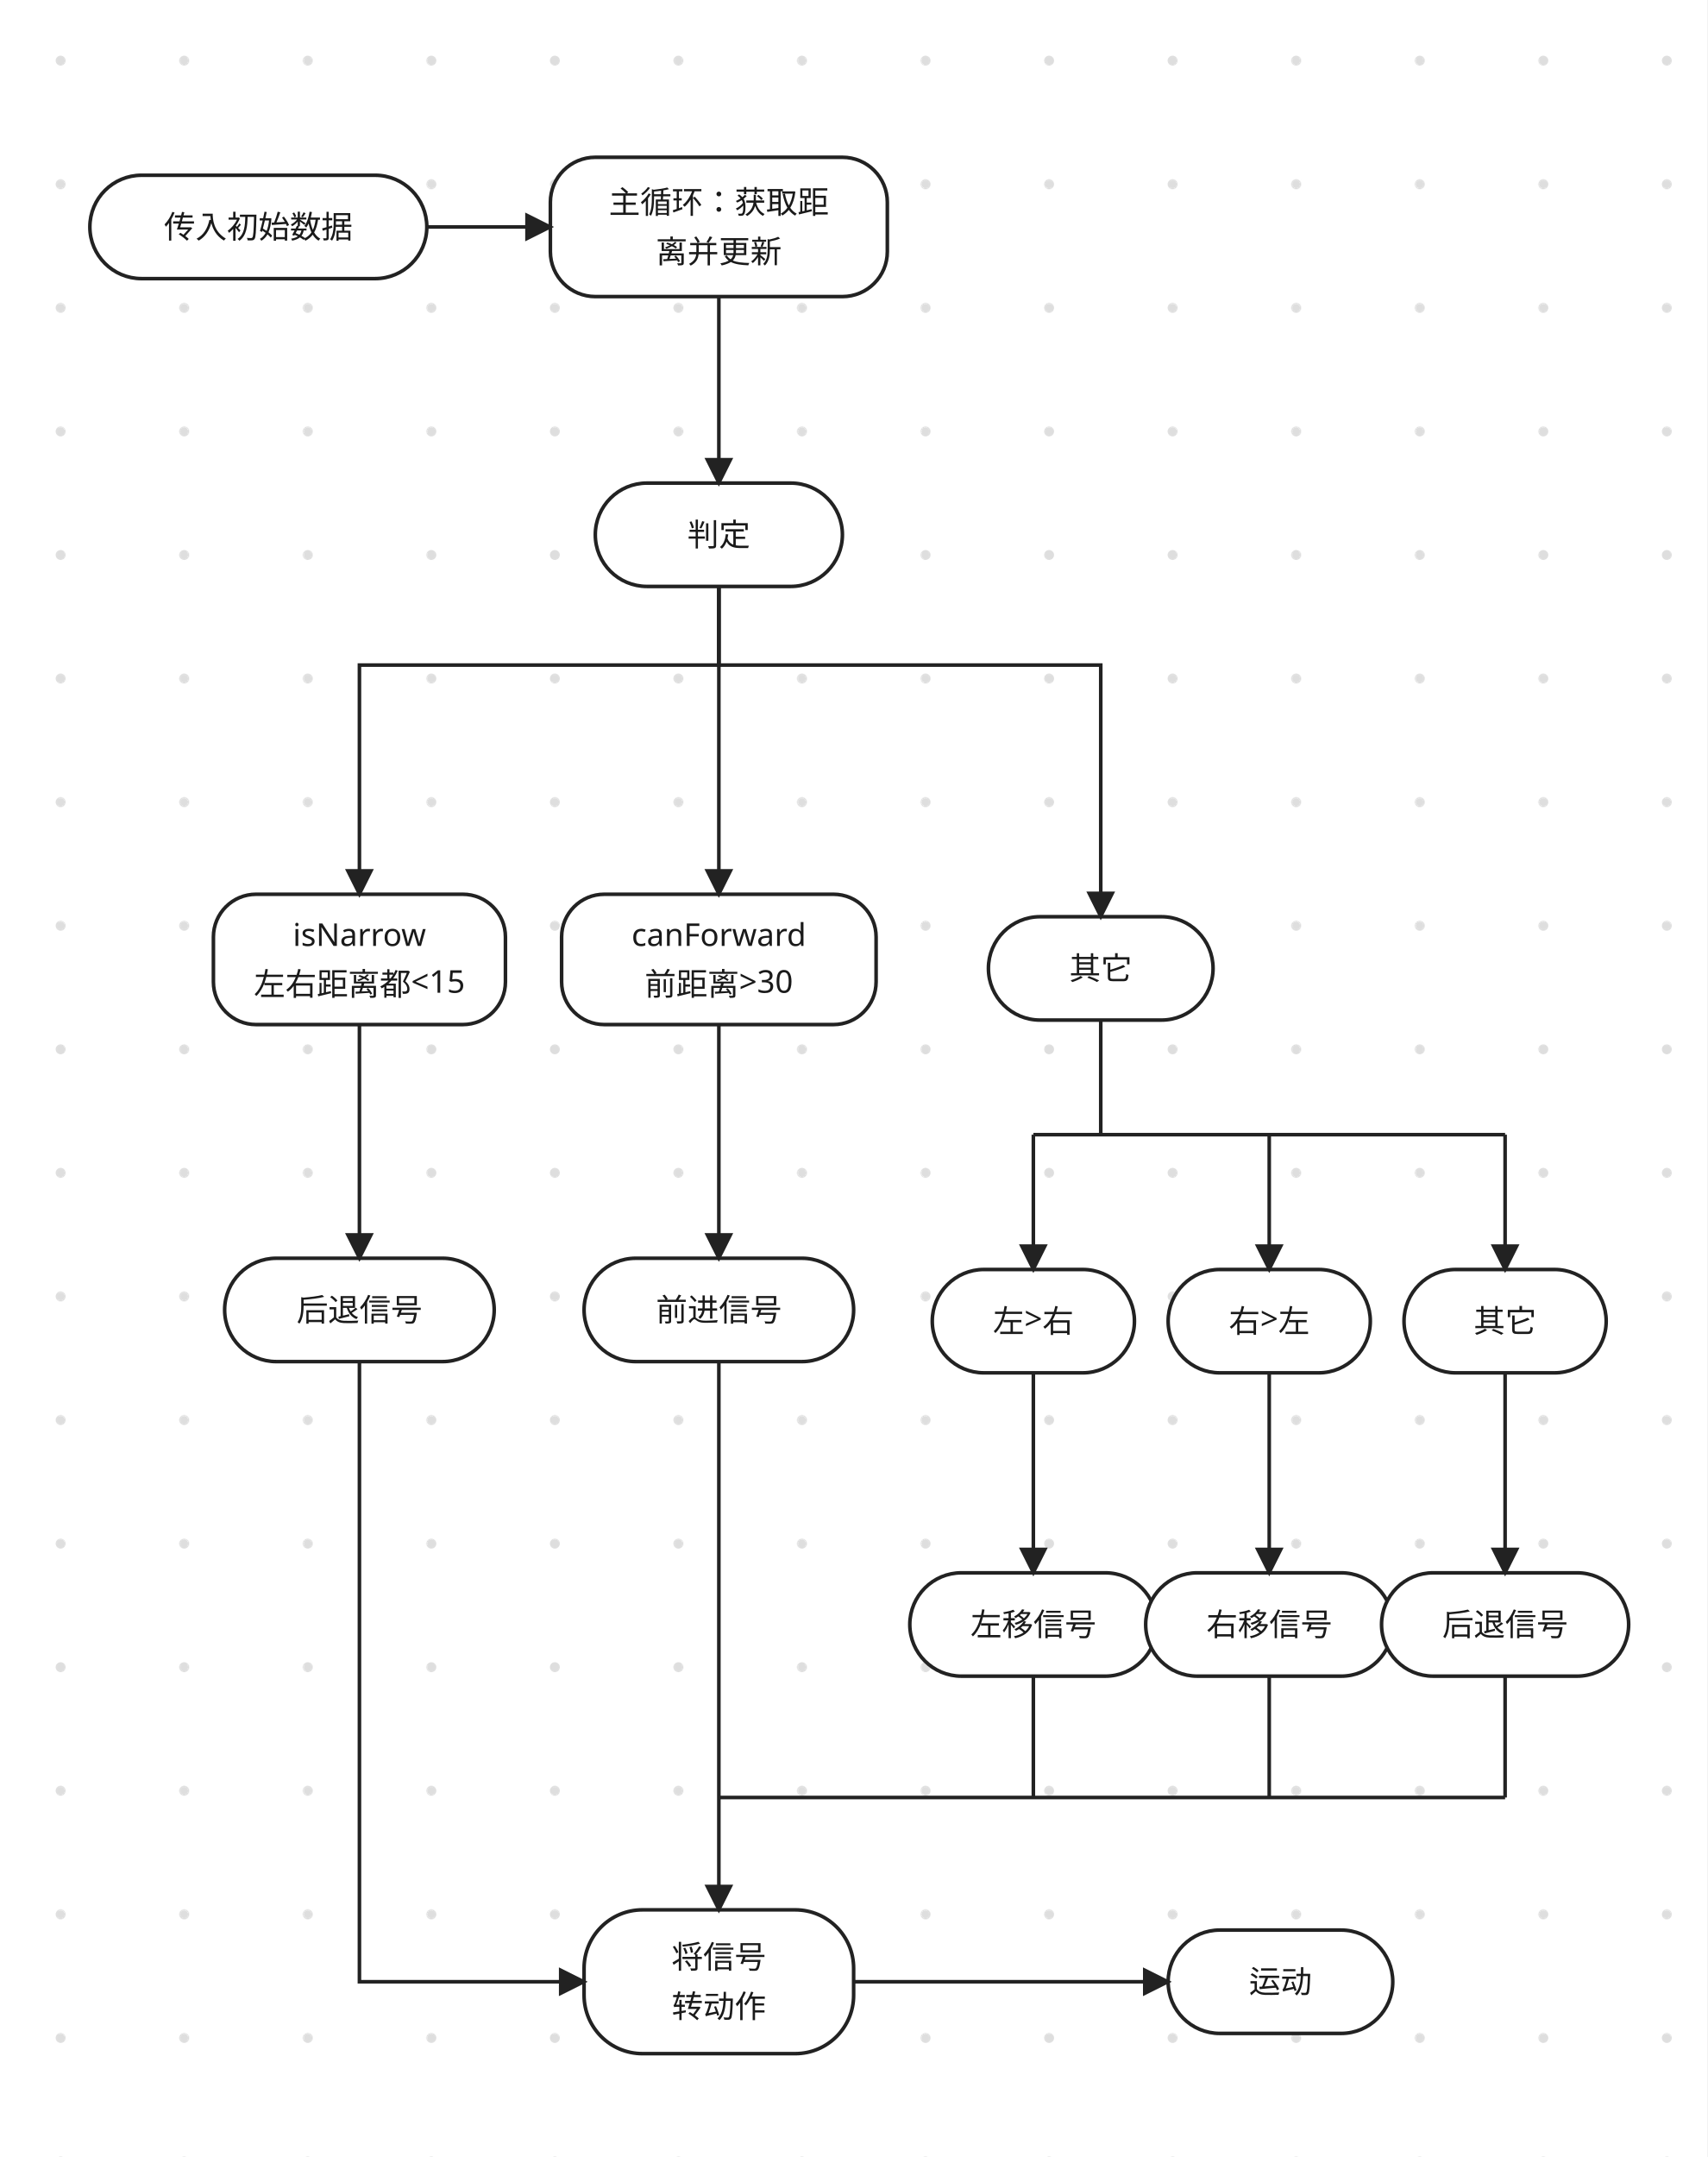
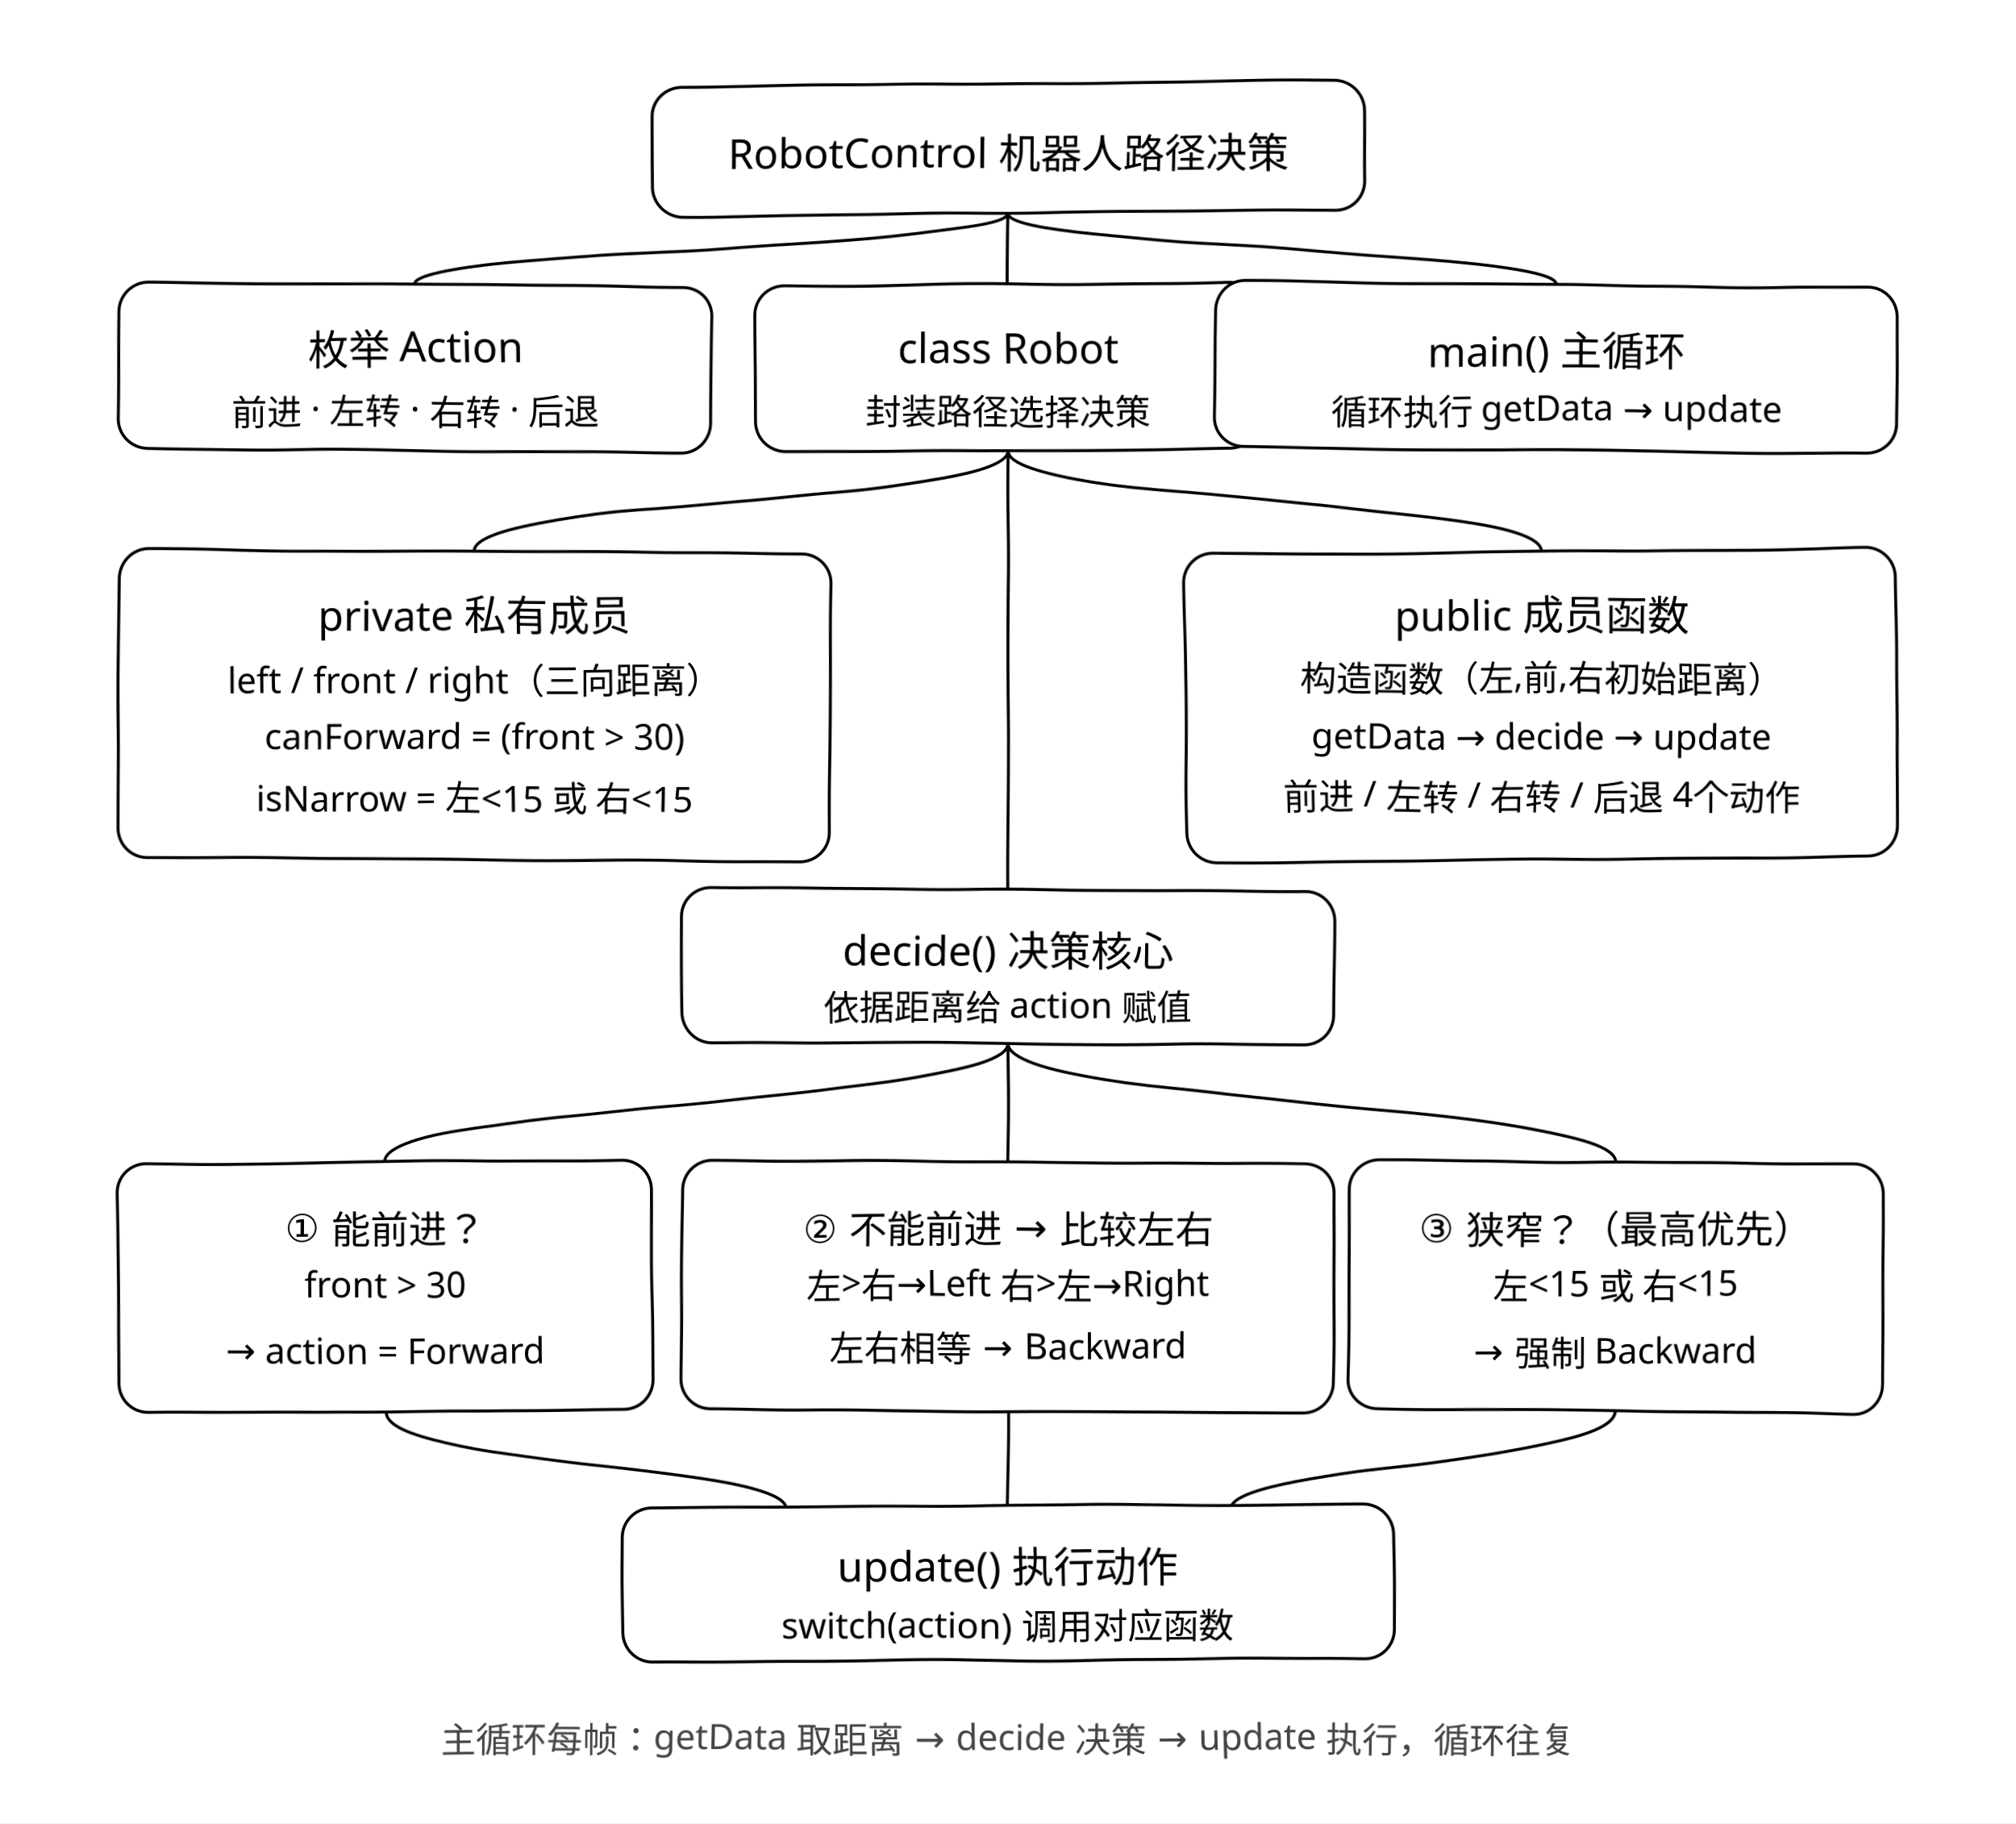
- <svg xmlns="http://www.w3.org/2000/svg" viewBox="0 0 760 960" width="100%" role="img">
+ <svg xmlns="http://www.w3.org/2000/svg" viewBox="0 0 680 615" width="100%" role="img">
  <defs>
-     <pattern id="dots" width="55" height="55" patternUnits="userSpaceOnUse">
-       <circle cx="27" cy="27" r="2.2" fill="#DEDEDE" />
-     </pattern>
-     <marker id="a" markerWidth="9" markerHeight="9" refX="7" refY="4" orient="auto">
-       <path d="M0,0 L8,4 L0,8 Z" fill="#222222" />
+     <filter id="rough" x="-5%" y="-5%" width="110%" height="110%">
+       <feTurbulence type="fractalNoise" baseFrequency="0.018" numOctaves="2" seed="4" result="n" />
+       <feDisplacementMap in="SourceGraphic" in2="n" scale="1.4" />
+     </filter>
+     <marker id="arrow" viewBox="0 0 10 10" refX="8" refY="5" markerWidth="6" markerHeight="6" orient="auto-start-reverse">
+       <path d="M2 1L8 5L2 9" fill="none" stroke="#000" stroke-width="1.5" stroke-linecap="round" stroke-linejoin="round" />
    </marker>
  </defs>
-   <rect x="0" y="0" width="760" height="960" fill="#FFFFFF" />
-   <rect x="0" y="0" width="760" height="960" fill="url(#dots)" />
-   <g font-family="'PingFang SC','Microsoft YaHei','Noto Sans SC',sans-serif" font-size="14" fill="#1a1a1a" text-anchor="middle">
-     <rect x="40" y="78" width="150" height="46" rx="23" fill="#FFFFFF" stroke="#222" stroke-width="1.6" />
-     <text x="115" y="106">传入初始数据</text>
-     <rect x="245" y="70" width="150" height="62" rx="20" fill="#FFFFFF" stroke="#222" stroke-width="1.6" />
-     <text x="320" y="95">主循环：获取距</text>
-     <text x="320" y="117">离并更新</text>
-     <rect x="265" y="215" width="110" height="46" rx="23" fill="#FFFFFF" stroke="#222" stroke-width="1.6" />
-     <text x="320" y="243">判定</text>
-     <rect x="95" y="398" width="130" height="58" rx="19" fill="#FFFFFF" stroke="#222" stroke-width="1.6" />
-     <text x="160" y="421">isNarrow</text>
-     <text x="160" y="443">左右距离都&lt;15</text>
-     <rect x="250" y="398" width="140" height="58" rx="19" fill="#FFFFFF" stroke="#222" stroke-width="1.6" />
-     <text x="320" y="421">canForward</text>
-     <text x="320" y="443">前距离&gt;30</text>
-     <rect x="440" y="408" width="100" height="46" rx="23" fill="#FFFFFF" stroke="#222" stroke-width="1.6" />
-     <text x="490" y="436">其它</text>
-     <rect x="100" y="560" width="120" height="46" rx="23" fill="#FFFFFF" stroke="#222" stroke-width="1.6" />
-     <text x="160" y="588">后退信号</text>
-     <rect x="260" y="560" width="120" height="46" rx="23" fill="#FFFFFF" stroke="#222" stroke-width="1.6" />
-     <text x="320" y="588">前进信号</text>
-     <rect x="415" y="565" width="90" height="46" rx="23" fill="#FFFFFF" stroke="#222" stroke-width="1.6" />
-     <text x="460" y="593">左&gt;右</text>
-     <rect x="520" y="565" width="90" height="46" rx="23" fill="#FFFFFF" stroke="#222" stroke-width="1.6" />
-     <text x="565" y="593">右&gt;左</text>
-     <rect x="625" y="565" width="90" height="46" rx="23" fill="#FFFFFF" stroke="#222" stroke-width="1.6" />
-     <text x="670" y="593">其它</text>
-     <rect x="405" y="700" width="110" height="46" rx="23" fill="#FFFFFF" stroke="#222" stroke-width="1.6" />
-     <text x="460" y="728">左移信号</text>
-     <rect x="510" y="700" width="110" height="46" rx="23" fill="#FFFFFF" stroke="#222" stroke-width="1.6" />
-     <text x="565" y="728">右移信号</text>
-     <rect x="615" y="700" width="110" height="46" rx="23" fill="#FFFFFF" stroke="#222" stroke-width="1.6" />
-     <text x="670" y="728">后退信号</text>
-     <rect x="260" y="850" width="120" height="64" rx="26" fill="#FFFFFF" stroke="#222" stroke-width="1.6" />
-     <text x="320" y="876">将信号</text>
-     <text x="320" y="898">转动作</text>
-     <rect x="520" y="859" width="100" height="46" rx="23" fill="#FFFFFF" stroke="#222" stroke-width="1.6" />
-     <text x="570" y="887">运动</text>
-     <g fill="none" stroke="#222" stroke-width="1.6">
-       <path d="M190,101 L245,101" marker-end="url(#a)" />
-       <path d="M320,132 L320,215" marker-end="url(#a)" />
-       <path d="M320,261 L320,296 L160,296 L160,398" marker-end="url(#a)" />
-       <path d="M320,261 L320,398" marker-end="url(#a)" />
-       <path d="M320,261 L320,296 L490,296 L490,408" marker-end="url(#a)" />
-       <path d="M160,456 L160,560" marker-end="url(#a)" />
-       <path d="M320,456 L320,560" marker-end="url(#a)" />
-       <path d="M490,454 L490,505" />
-       <path d="M460,505 L670,505" />
-       <path d="M460,505 L460,565" marker-end="url(#a)" />
-       <path d="M565,505 L565,565" marker-end="url(#a)" />
-       <path d="M670,505 L670,565" marker-end="url(#a)" />
-       <path d="M460,611 L460,700" marker-end="url(#a)" />
-       <path d="M565,611 L565,700" marker-end="url(#a)" />
-       <path d="M670,611 L670,700" marker-end="url(#a)" />
-       <path d="M160,606 L160,882 L260,882" marker-end="url(#a)" />
-       <path d="M320,606 L320,850" marker-end="url(#a)" />
-       <path d="M460,746 L460,800" />
-       <path d="M565,746 L565,800" />
-       <path d="M670,746 L670,800" />
-       <path d="M320,800 L670,800" />
-       <path d="M380,882 L520,882" marker-end="url(#a)" />
-     </g>
+   <rect x="0" y="0" width="680" height="615" fill="#FFFFFF" />
+   <g filter="url(#rough)" font-family="'Microsoft YaHei','PingFang SC',sans-serif">
+     <rect x="220" y="28" width="240" height="44" rx="10" fill="#FFFFFF" stroke="#000" stroke-width="1" transform="rotate(-0.6 340 50)" />
+     <text x="340" y="50" text-anchor="middle" dominant-baseline="central" font-size="14" font-weight="500" fill="#000">RobotControl 机器人路径决策</text>
+     <path d="M340,72 C340,84 140,84 140,96" fill="none" stroke="#000" stroke-width="1" />
+     <path d="M340,72 L340,96" fill="none" stroke="#000" stroke-width="1" />
+     <path d="M340,72 C340,84 525,84 525,96" fill="none" stroke="#000" stroke-width="1" />
+     <rect x="40" y="96" width="200" height="56" rx="10" fill="#FFFFFF" stroke="#000" stroke-width="1" transform="rotate(0.5 140 124)" />
+     <text x="140" y="117" text-anchor="middle" dominant-baseline="central" font-size="14" font-weight="500" fill="#000">枚举 Action</text>
+     <text x="140" y="138" text-anchor="middle" dominant-baseline="central" font-size="12" fill="#000">前进 · 左转 · 右转 · 后退</text>
+     <rect x="255" y="96" width="170" height="56" rx="10" fill="#FFFFFF" stroke="#000" stroke-width="1" transform="rotate(-0.4 340 124)" />
+     <text x="340" y="117" text-anchor="middle" dominant-baseline="central" font-size="14" font-weight="500" fill="#000">class Robot</text>
+     <text x="340" y="138" text-anchor="middle" dominant-baseline="central" font-size="12" fill="#000">封装路径选择决策</text>
+     <rect x="410" y="96" width="230" height="56" rx="10" fill="#FFFFFF" stroke="#000" stroke-width="1" transform="rotate(0.6 525 124)" />
+     <text x="525" y="117" text-anchor="middle" dominant-baseline="central" font-size="14" font-weight="500" fill="#000">main() 主循环</text>
+     <text x="525" y="138" text-anchor="middle" dominant-baseline="central" font-size="12" fill="#000">循环执行 getData → update</text>
+     <path d="M340,152 C340,170 160,168 160,186" fill="none" stroke="#000" stroke-width="1" />
+     <path d="M340,152 C340,170 520,168 520,186" fill="none" stroke="#000" stroke-width="1" />
+     <path d="M340,152 L340,300" fill="none" stroke="#000" stroke-width="1" />
+     <rect x="40" y="186" width="240" height="104" rx="10" fill="#FFFFFF" stroke="#000" stroke-width="1" transform="rotate(0.4 160 238)" />
+     <text x="160" y="206" text-anchor="middle" dominant-baseline="central" font-size="14" font-weight="500" fill="#000">private 私有成员</text>
+     <text x="160" y="228" text-anchor="middle" dominant-baseline="central" font-size="12" fill="#000">left / front / right（三向距离）</text>
+     <text x="160" y="248" text-anchor="middle" dominant-baseline="central" font-size="12" fill="#000">canForward = (front &gt; 30)</text>
+     <text x="160" y="268" text-anchor="middle" dominant-baseline="central" font-size="12" fill="#000">isNarrow = 左&lt;15 或 右&lt;15</text>
+     <rect x="400" y="186" width="240" height="104" rx="10" fill="#FFFFFF" stroke="#000" stroke-width="1" transform="rotate(-0.5 520 238)" />
+     <text x="520" y="206" text-anchor="middle" dominant-baseline="central" font-size="14" font-weight="500" fill="#000">public 成员函数</text>
+     <text x="520" y="228" text-anchor="middle" dominant-baseline="central" font-size="12" fill="#000">构造函数（左,前,右初始距离）</text>
+     <text x="520" y="248" text-anchor="middle" dominant-baseline="central" font-size="12" fill="#000">getData → decide → update</text>
+     <text x="520" y="268" text-anchor="middle" dominant-baseline="central" font-size="12" fill="#000">前进 / 左转 / 右转 / 后退 4个动作</text>
+     <rect x="230" y="300" width="220" height="52" rx="10" fill="#FFFFFF" stroke="#000" stroke-width="1" transform="rotate(0.3 340 326)" />
+     <text x="340" y="319" text-anchor="middle" dominant-baseline="central" font-size="14" font-weight="500" fill="#000">decide() 决策核心</text>
+     <text x="340" y="339" text-anchor="middle" dominant-baseline="central" font-size="12" fill="#000">依据距离给 action 赋值</text>
+     <path d="M340,352 C340,372 130,372 130,392" fill="none" stroke="#000" stroke-width="1" />
+     <path d="M340,352 L340,392" fill="none" stroke="#000" stroke-width="1" />
+     <path d="M340,352 C340,372 545,372 545,392" fill="none" stroke="#000" stroke-width="1" />
+     <rect x="40" y="392" width="180" height="84" rx="10" fill="#FFFFFF" stroke="#000" stroke-width="1" transform="rotate(-0.5 130 434)" />
+     <text x="130" y="412" text-anchor="middle" dominant-baseline="central" font-size="13" font-weight="500" fill="#000">① 能前进？</text>
+     <text x="130" y="433" text-anchor="middle" dominant-baseline="central" font-size="12" fill="#000">front &gt; 30</text>
+     <text x="130" y="454" text-anchor="middle" dominant-baseline="central" font-size="12" fill="#000">→ action = Forward</text>
+     <rect x="230" y="392" width="220" height="84" rx="10" fill="#FFFFFF" stroke="#000" stroke-width="1" transform="rotate(0.4 340 434)" />
+     <text x="340" y="412" text-anchor="middle" dominant-baseline="central" font-size="13" font-weight="500" fill="#000">② 不能前进 → 比较左右</text>
+     <text x="340" y="433" text-anchor="middle" dominant-baseline="central" font-size="12" fill="#000">左&gt;右→Left   右&gt;左→Right</text>
+     <text x="340" y="454" text-anchor="middle" dominant-baseline="central" font-size="12" fill="#000">左右相等 → Backward</text>
+     <rect x="455" y="392" width="180" height="84" rx="10" fill="#FFFFFF" stroke="#000" stroke-width="1" transform="rotate(0.5 545 434)" />
+     <text x="545" y="412" text-anchor="middle" dominant-baseline="central" font-size="13" font-weight="500" fill="#000">③ 狭窄？（最高优先）</text>
+     <text x="545" y="433" text-anchor="middle" dominant-baseline="central" font-size="12" fill="#000">左&lt;15 或 右&lt;15</text>
+     <text x="545" y="454" text-anchor="middle" dominant-baseline="central" font-size="12" fill="#000">→ 强制 Backward</text>
+     <path d="M130,476 C130,494 260,494 265,508" fill="none" stroke="#000" stroke-width="1" />
+     <path d="M340,476 L340,508" fill="none" stroke="#000" stroke-width="1" />
+     <path d="M545,476 C545,494 420,494 415,508" fill="none" stroke="#000" stroke-width="1" />
+     <rect x="210" y="508" width="260" height="52" rx="10" fill="#FFFFFF" stroke="#000" stroke-width="1" transform="rotate(-0.3 340 534)" />
+     <text x="340" y="527" text-anchor="middle" dominant-baseline="central" font-size="14" font-weight="500" fill="#000">update() 执行动作</text>
+     <text x="340" y="547" text-anchor="middle" dominant-baseline="central" font-size="12" fill="#000">switch(action) 调用对应函数</text>
+     <text x="340" y="586" text-anchor="middle" dominant-baseline="central" font-size="12" fill="#444">主循环每帧：getData 取距离 → decide 决策 → update 执行，循环往复</text>
  </g>
</svg>
